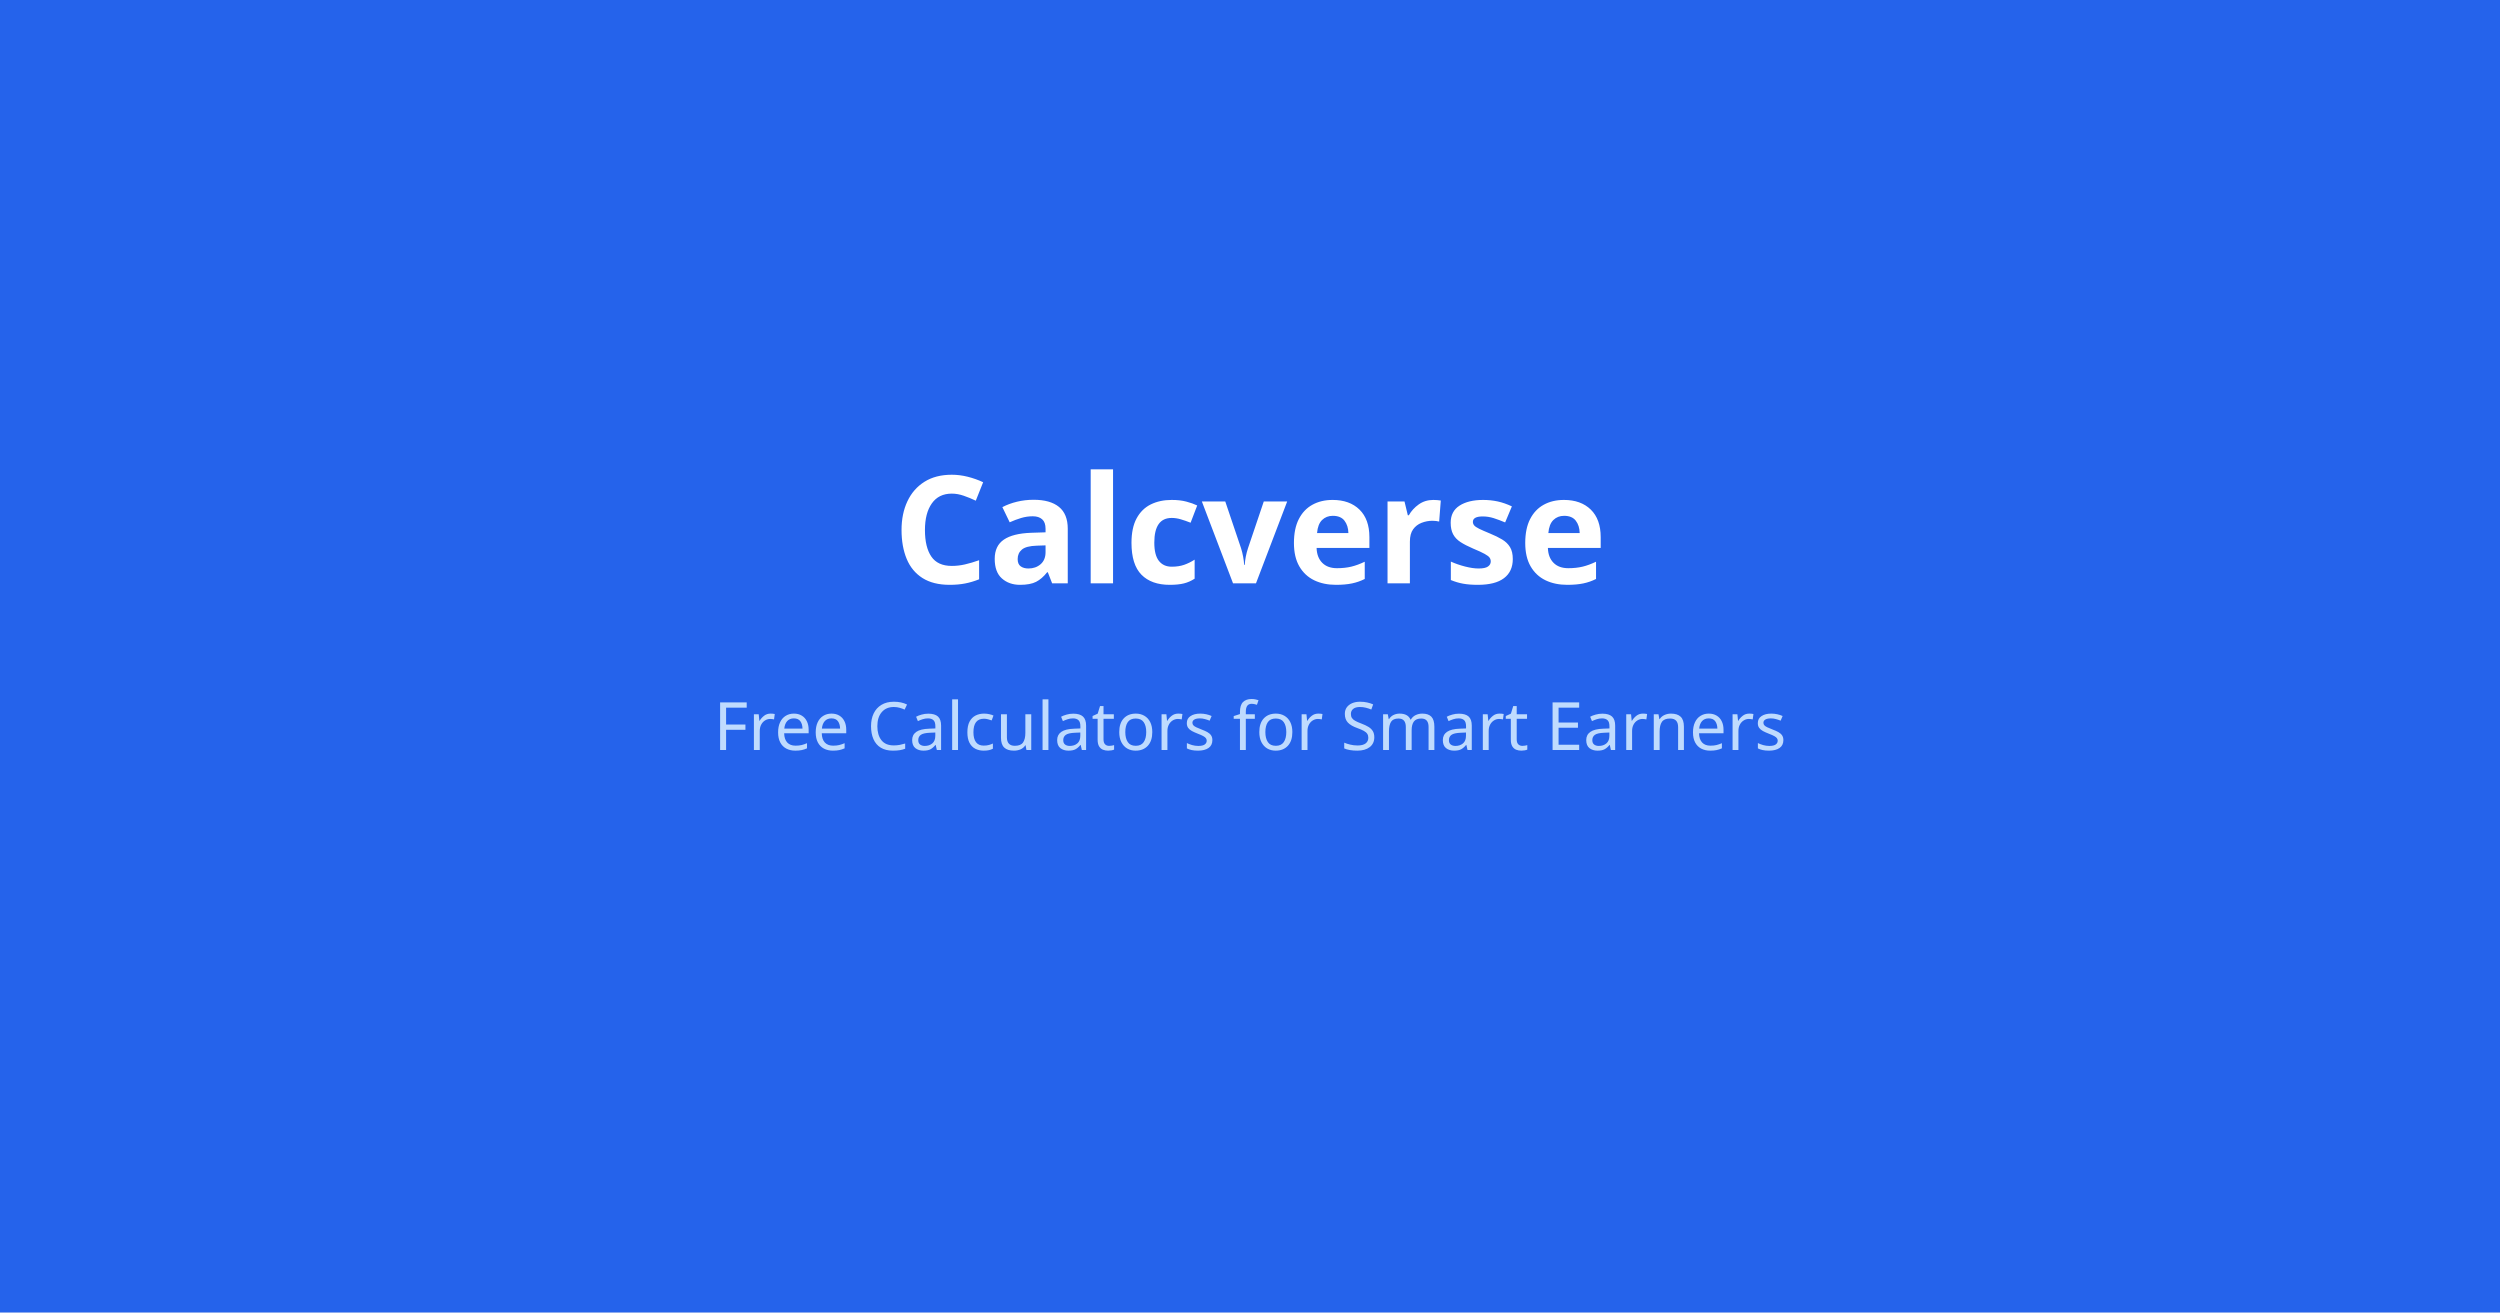
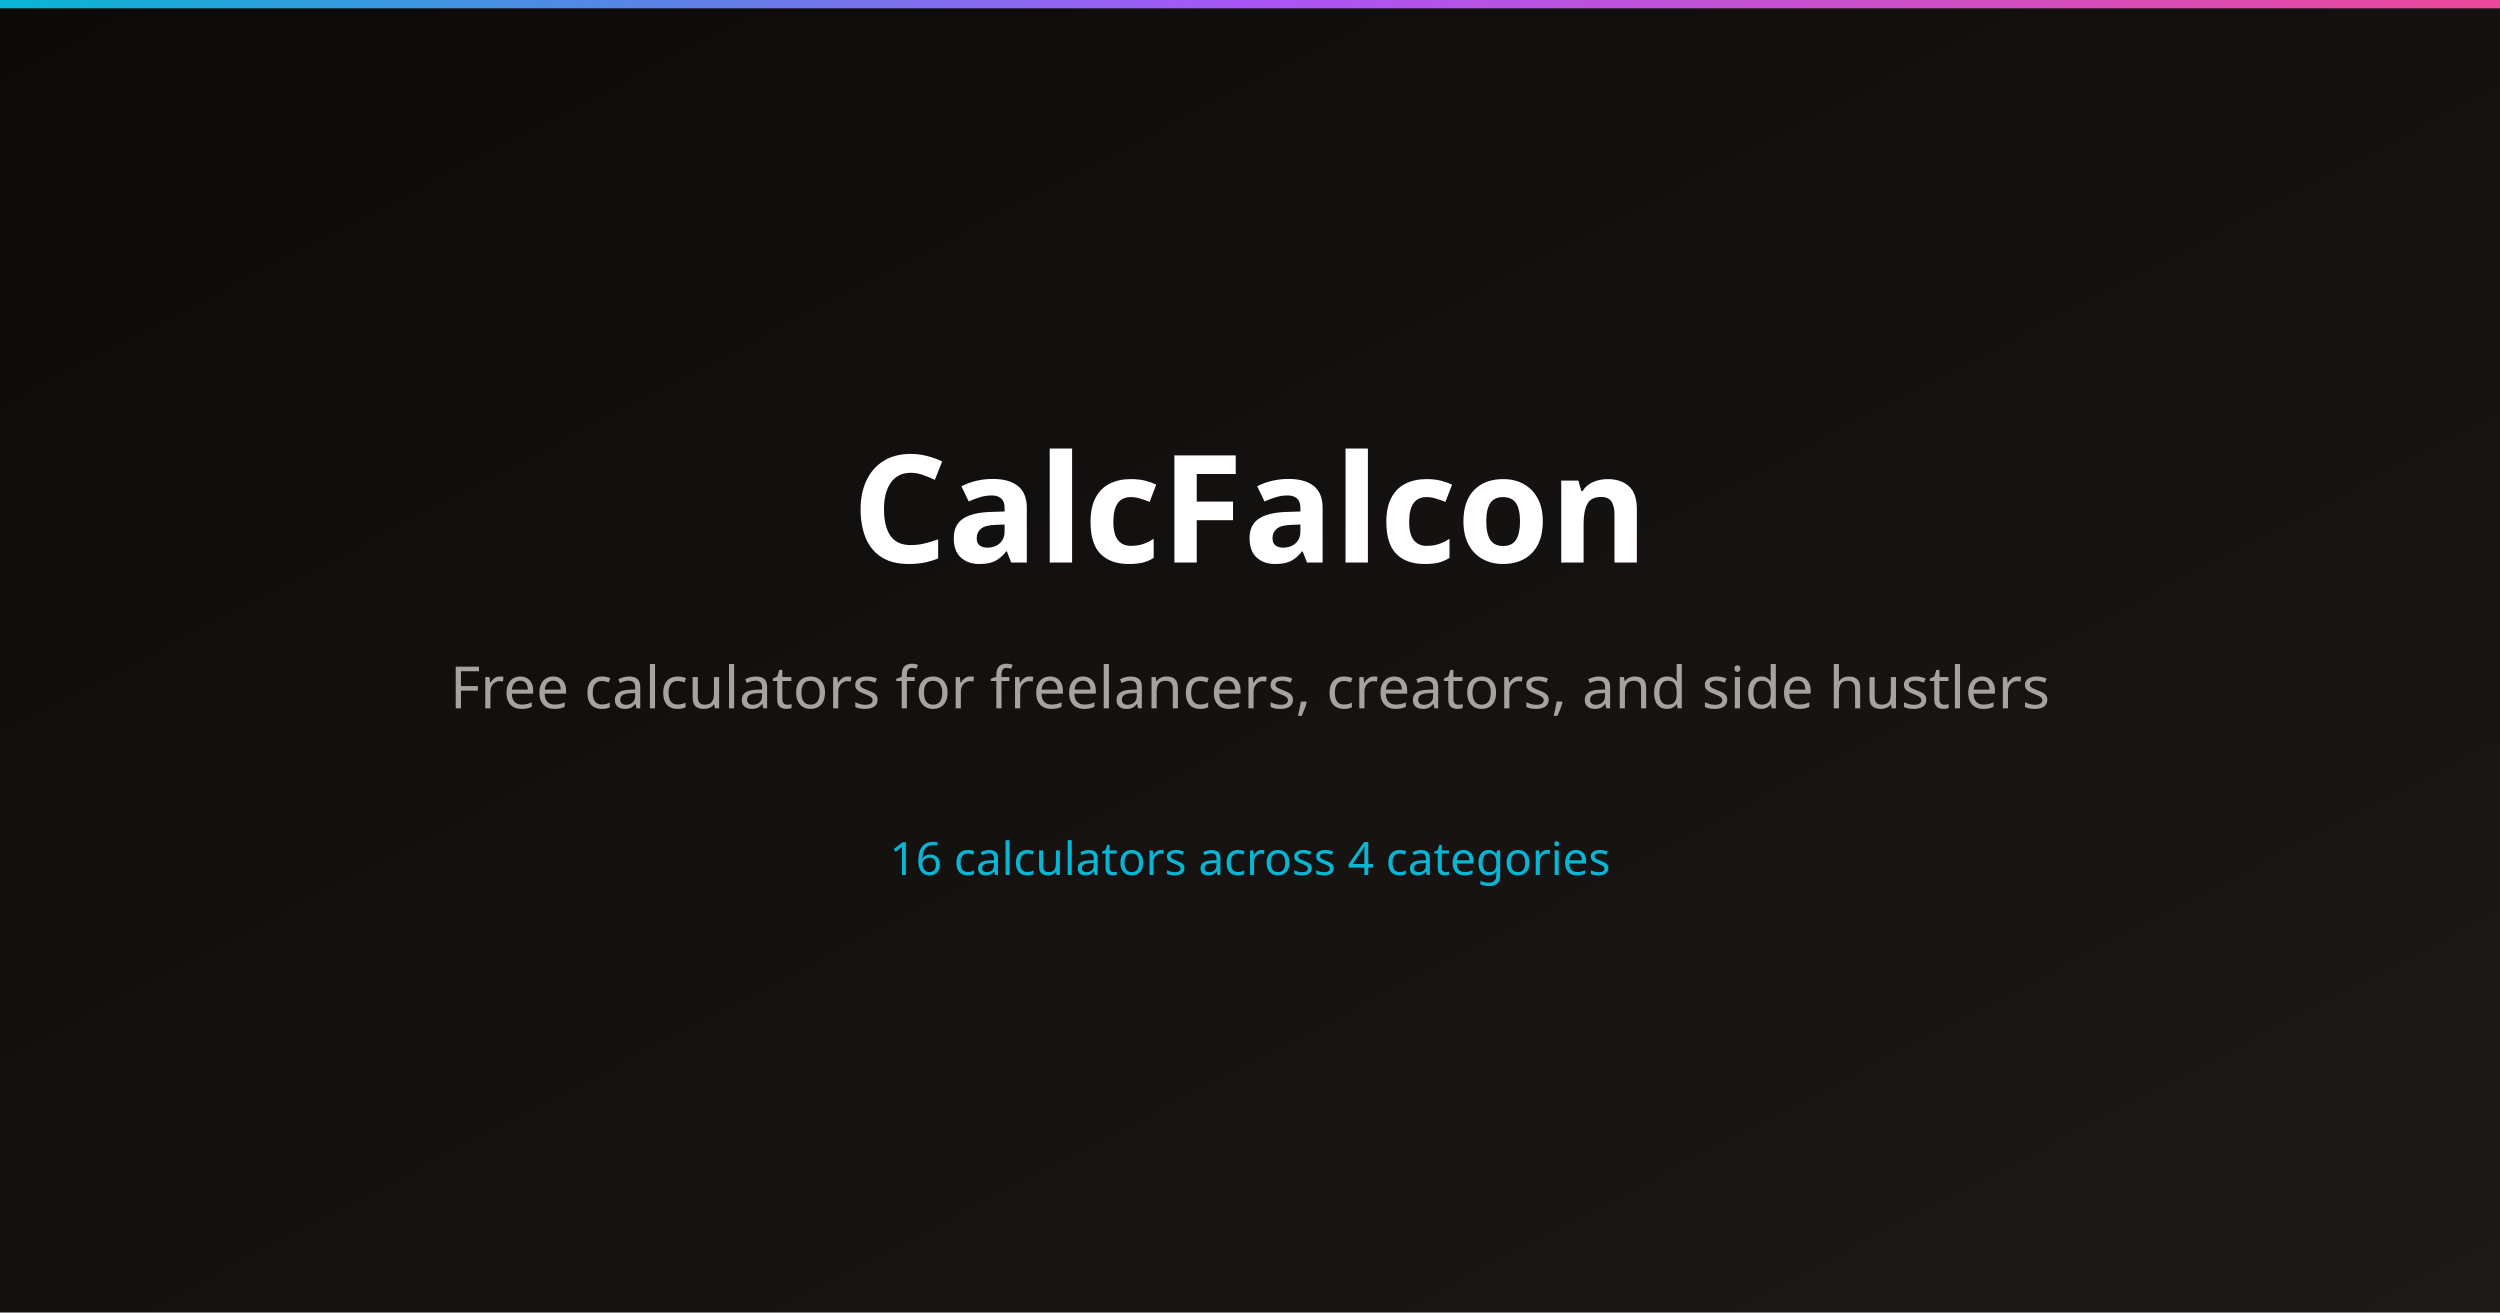
<svg xmlns="http://www.w3.org/2000/svg" width="1200" height="630">
-   <rect width="1200" height="630" fill="#2563eb" />
-   <text x="600" y="280" font-family="system-ui, sans-serif" font-size="72" font-weight="bold" fill="white" text-anchor="middle">Calcverse</text>
-   <text x="600" y="360" font-family="system-ui, sans-serif" font-size="32" fill="#bfdbfe" text-anchor="middle">Free Calculators for Smart Earners</text>
+   <defs>
+     <linearGradient id="bg" x1="0" y1="0" x2="1" y2="1">
+       <stop offset="0%" stop-color="#0c0a09" />
+       <stop offset="100%" stop-color="#1c1917" />
+     </linearGradient>
+     <linearGradient id="brand" x1="0" y1="0" x2="1" y2="0">
+       <stop offset="0%" stop-color="#06b6d4" />
+       <stop offset="50%" stop-color="#a855f7" />
+       <stop offset="100%" stop-color="#ec4899" />
+     </linearGradient>
+   </defs>
+   <rect width="1200" height="630" fill="url(#bg)" />
+   <rect x="0" y="0" width="1200" height="4" fill="url(#brand)" />
+   <text x="600" y="270" font-family="system-ui, sans-serif" font-size="72" font-weight="800" fill="white" text-anchor="middle">CalcFalcon</text>
+   <text x="600" y="340" font-family="system-ui, sans-serif" font-size="28" fill="#a8a29e" text-anchor="middle">Free calculators for freelancers, creators, and side hustlers</text>
+   <text x="600" y="420" font-family="system-ui, sans-serif" font-size="22" fill="#06b6d4" text-anchor="middle">16 calculators across 4 categories</text>
</svg>
